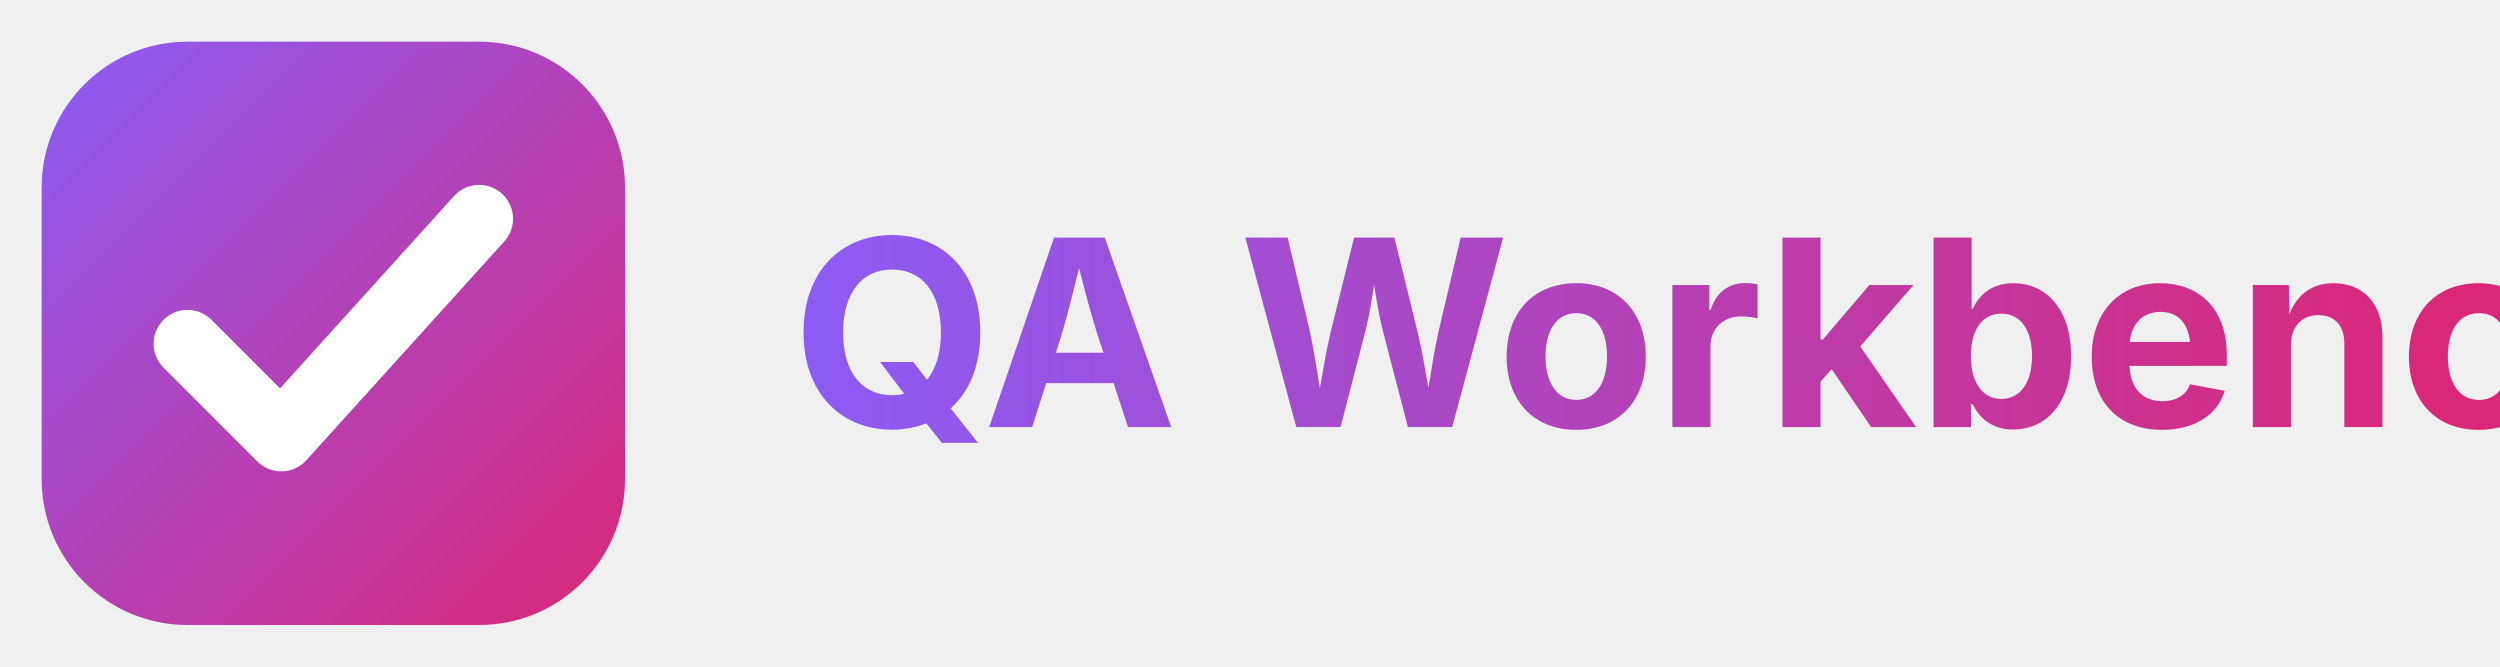
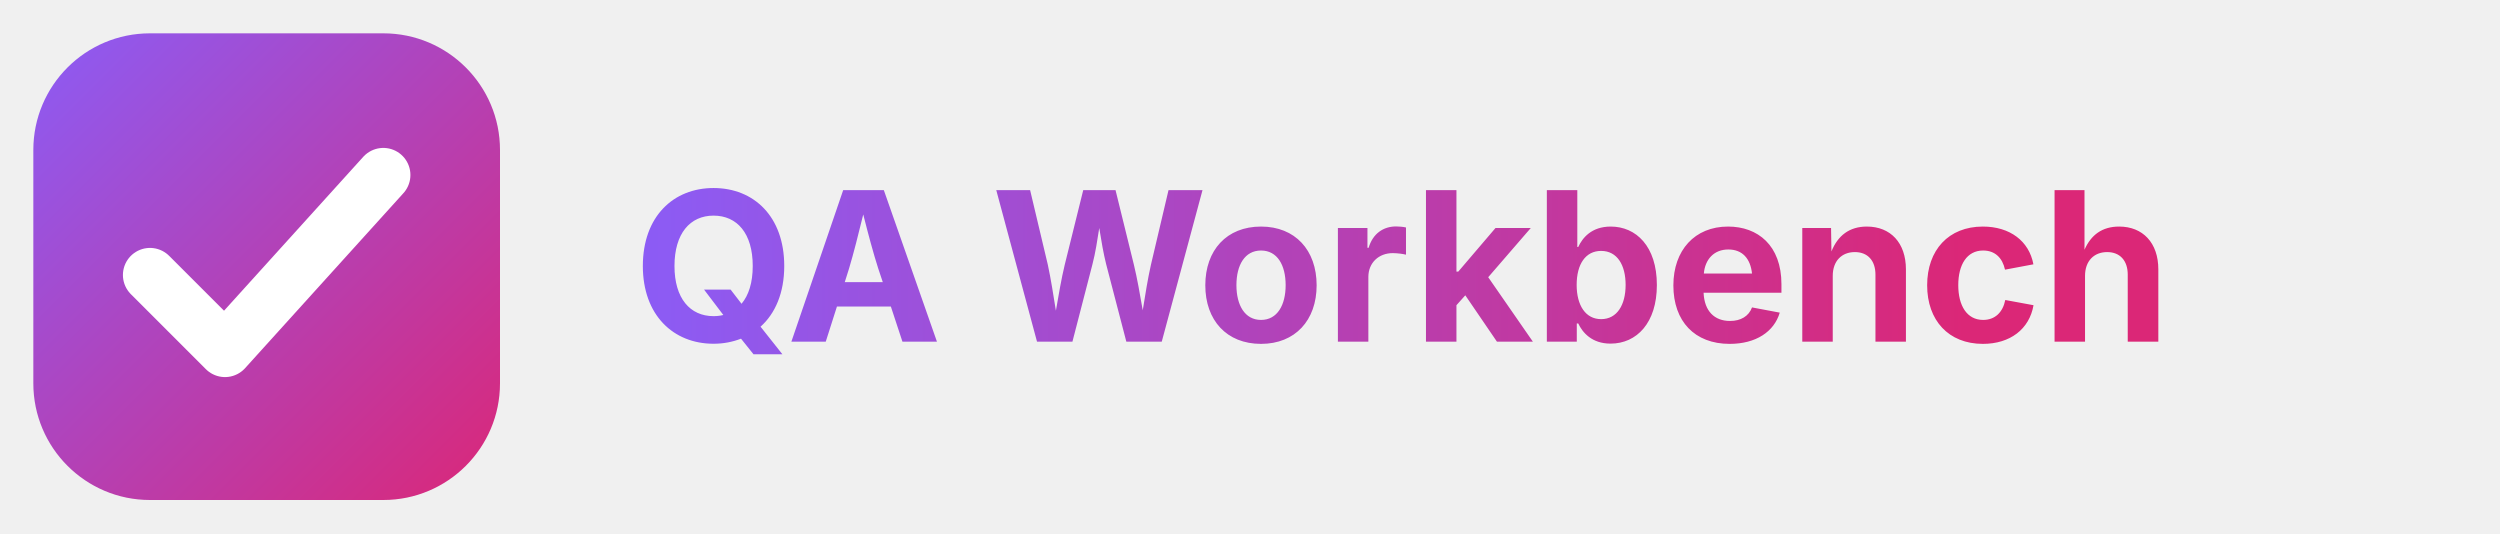
- <svg xmlns="http://www.w3.org/2000/svg" viewBox="0 0 240 64" width="240" height="64">
+ <svg xmlns="http://www.w3.org/2000/svg" viewBox="0 0 300 64" width="300" height="64">
  <defs>
    <linearGradient id="g" x1="0" y1="0" x2="1" y2="1">
      <stop offset="0" stop-color="#8B5CF6" />
      <stop offset="1" stop-color="#DB2777" />
    </linearGradient>
    <linearGradient id="t" gradientUnits="userSpaceOnUse" x1="76" y1="0" x2="236" y2="0">
      <stop offset="0" stop-color="#8B5CF6" />
      <stop offset="1" stop-color="#DB2777" />
    </linearGradient>
  </defs>
  <rect x="4" y="4" width="56" height="56" rx="14" fill="url(#g)" />
  <path d="M18 33l9 9 19-21" fill="none" stroke="#fff" stroke-width="6.5" stroke-linecap="round" stroke-linejoin="round" />
-   <text x="76" y="41" font-family="Inter, Segoe UI, Helvetica, Arial, sans-serif" font-size="25" font-weight="700" fill="url(#t)">QA Workbench</text>
+   <text x="76" y="41" textLength="200" lengthAdjust="spacingAndGlyphs" font-family="Inter, Segoe UI, Helvetica, Arial, sans-serif" font-size="25" font-weight="700" fill="url(#t)">QA Workbench</text>
</svg>
